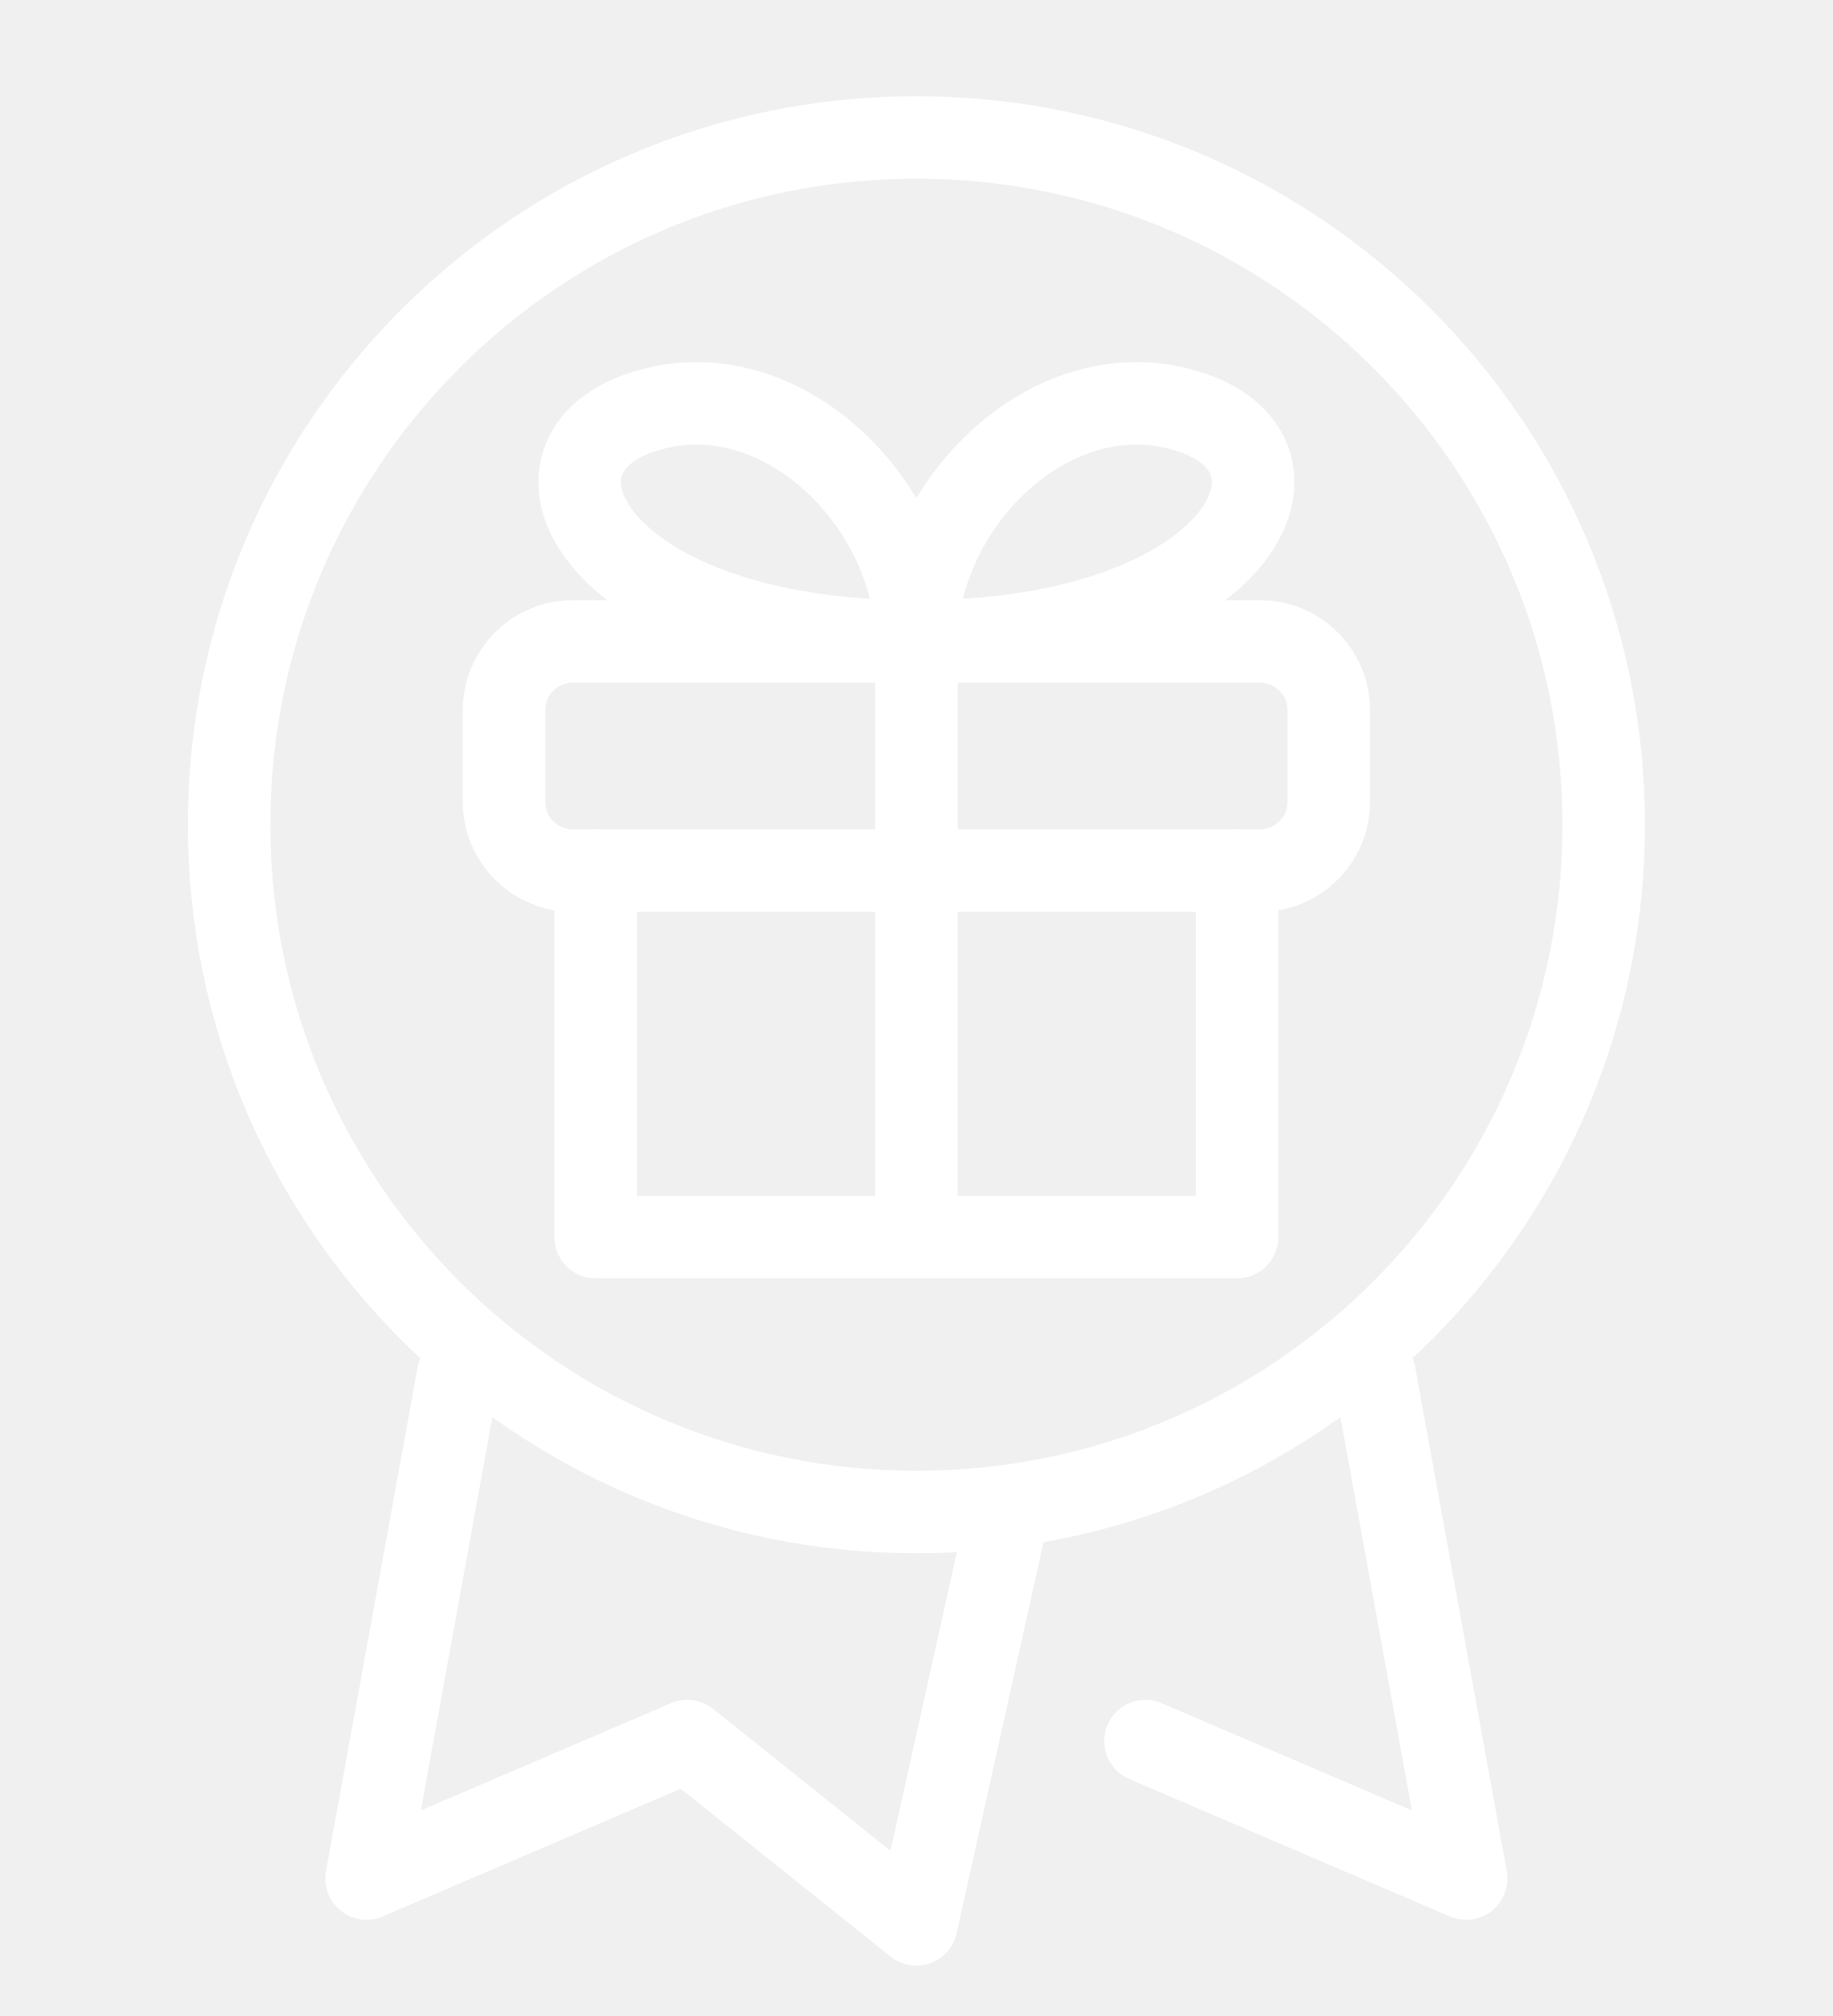
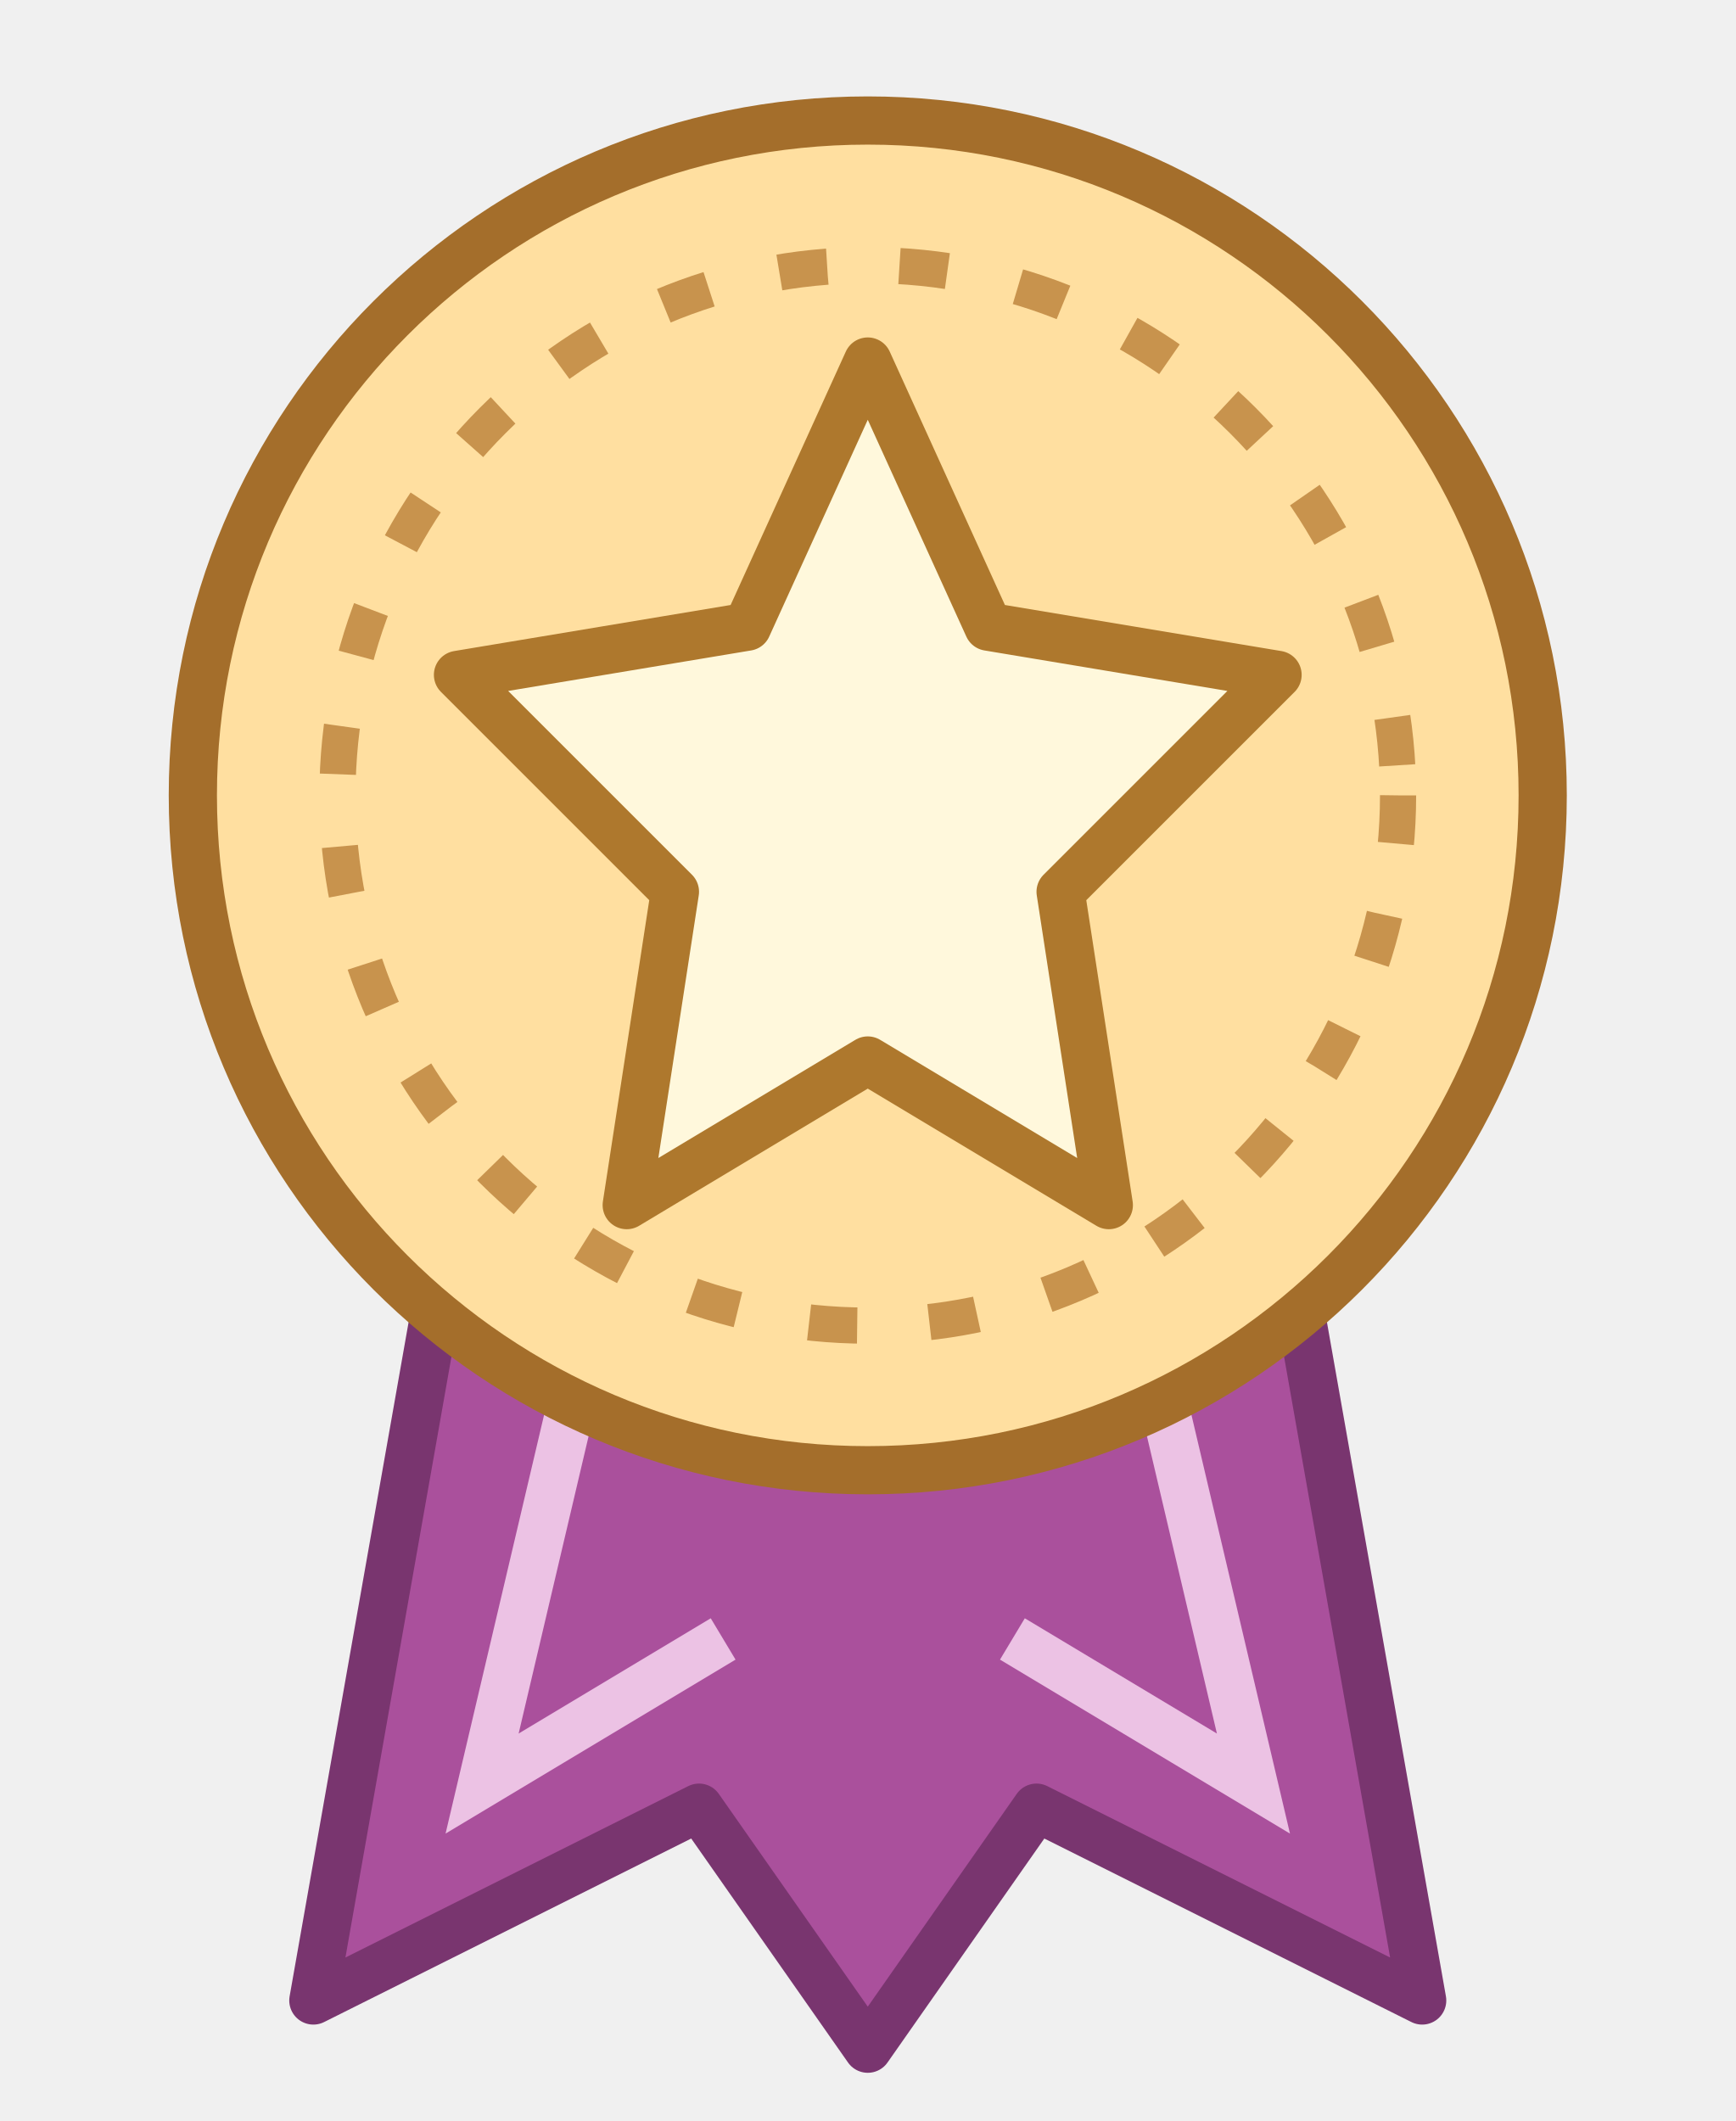
- <svg xmlns="http://www.w3.org/2000/svg" viewBox="0 0 40 44" fill="none" stroke="#fff" stroke-width="1.8" stroke-linecap="round" stroke-linejoin="round">
-   <circle cx="20" cy="18" r="15" />
-   <path d="m10 30-2 11 7-3 5 4 2-9m8-3 2 11-7-3" />
-   <rect x="11" y="14" width="18" height="5" rx="1.5" />
-   <path d="M13 19v8h14v-8M20 14v13M20 14c-7 0-9-4-6-5s6 2 6 5Zm0 0c7 0 9-4 6-5s-6 2-6 5Z" />
+ <svg xmlns="http://www.w3.org/2000/svg" viewBox="0 0 72 88" fill="none">
+   <path d="m19 49-6 34 16-8 7 10 7-10 16 8-6-34" fill="#aa509c" stroke="#79356f" stroke-width="2" stroke-linejoin="round" />
+   <path d="m24 57-4 17 10-6m18-11 4 17-10-6" stroke="#ecc2e4" stroke-width="2" />
+   <circle cx="36" cy="33" r="28" fill="#ffdfa0" stroke="#a46e2b" stroke-width="2" />
+   <circle cx="36" cy="33" r="22" stroke="#c8934d" stroke-width="1.5" stroke-dasharray="2 3" />
+   <path d="m36 15 5 11 12 2-9 9 2 13-10-6-10 6 2-13-9-9 12-2Z" fill="#fff8dc" stroke="#ae782d" stroke-width="2" stroke-linejoin="round" />
</svg>
